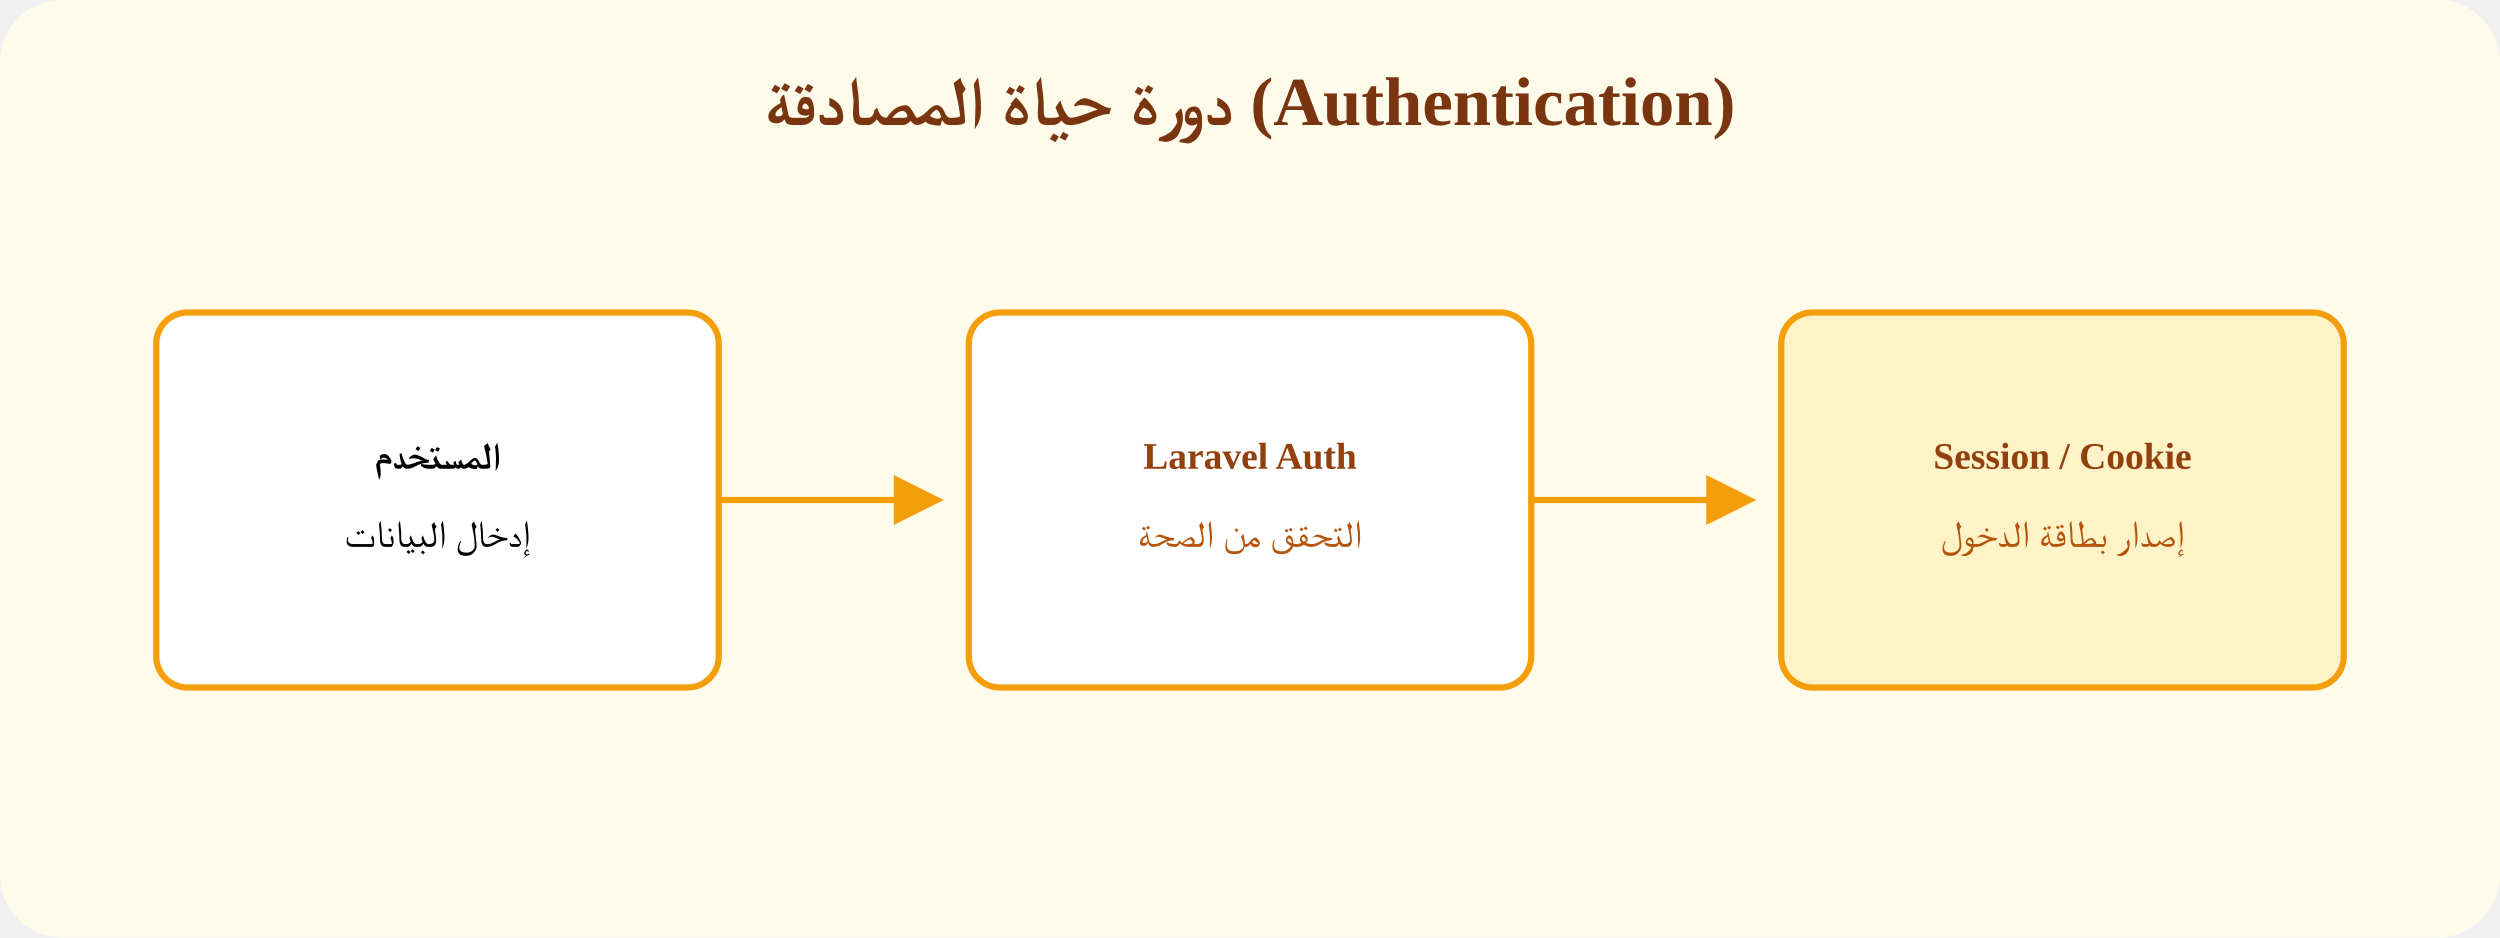
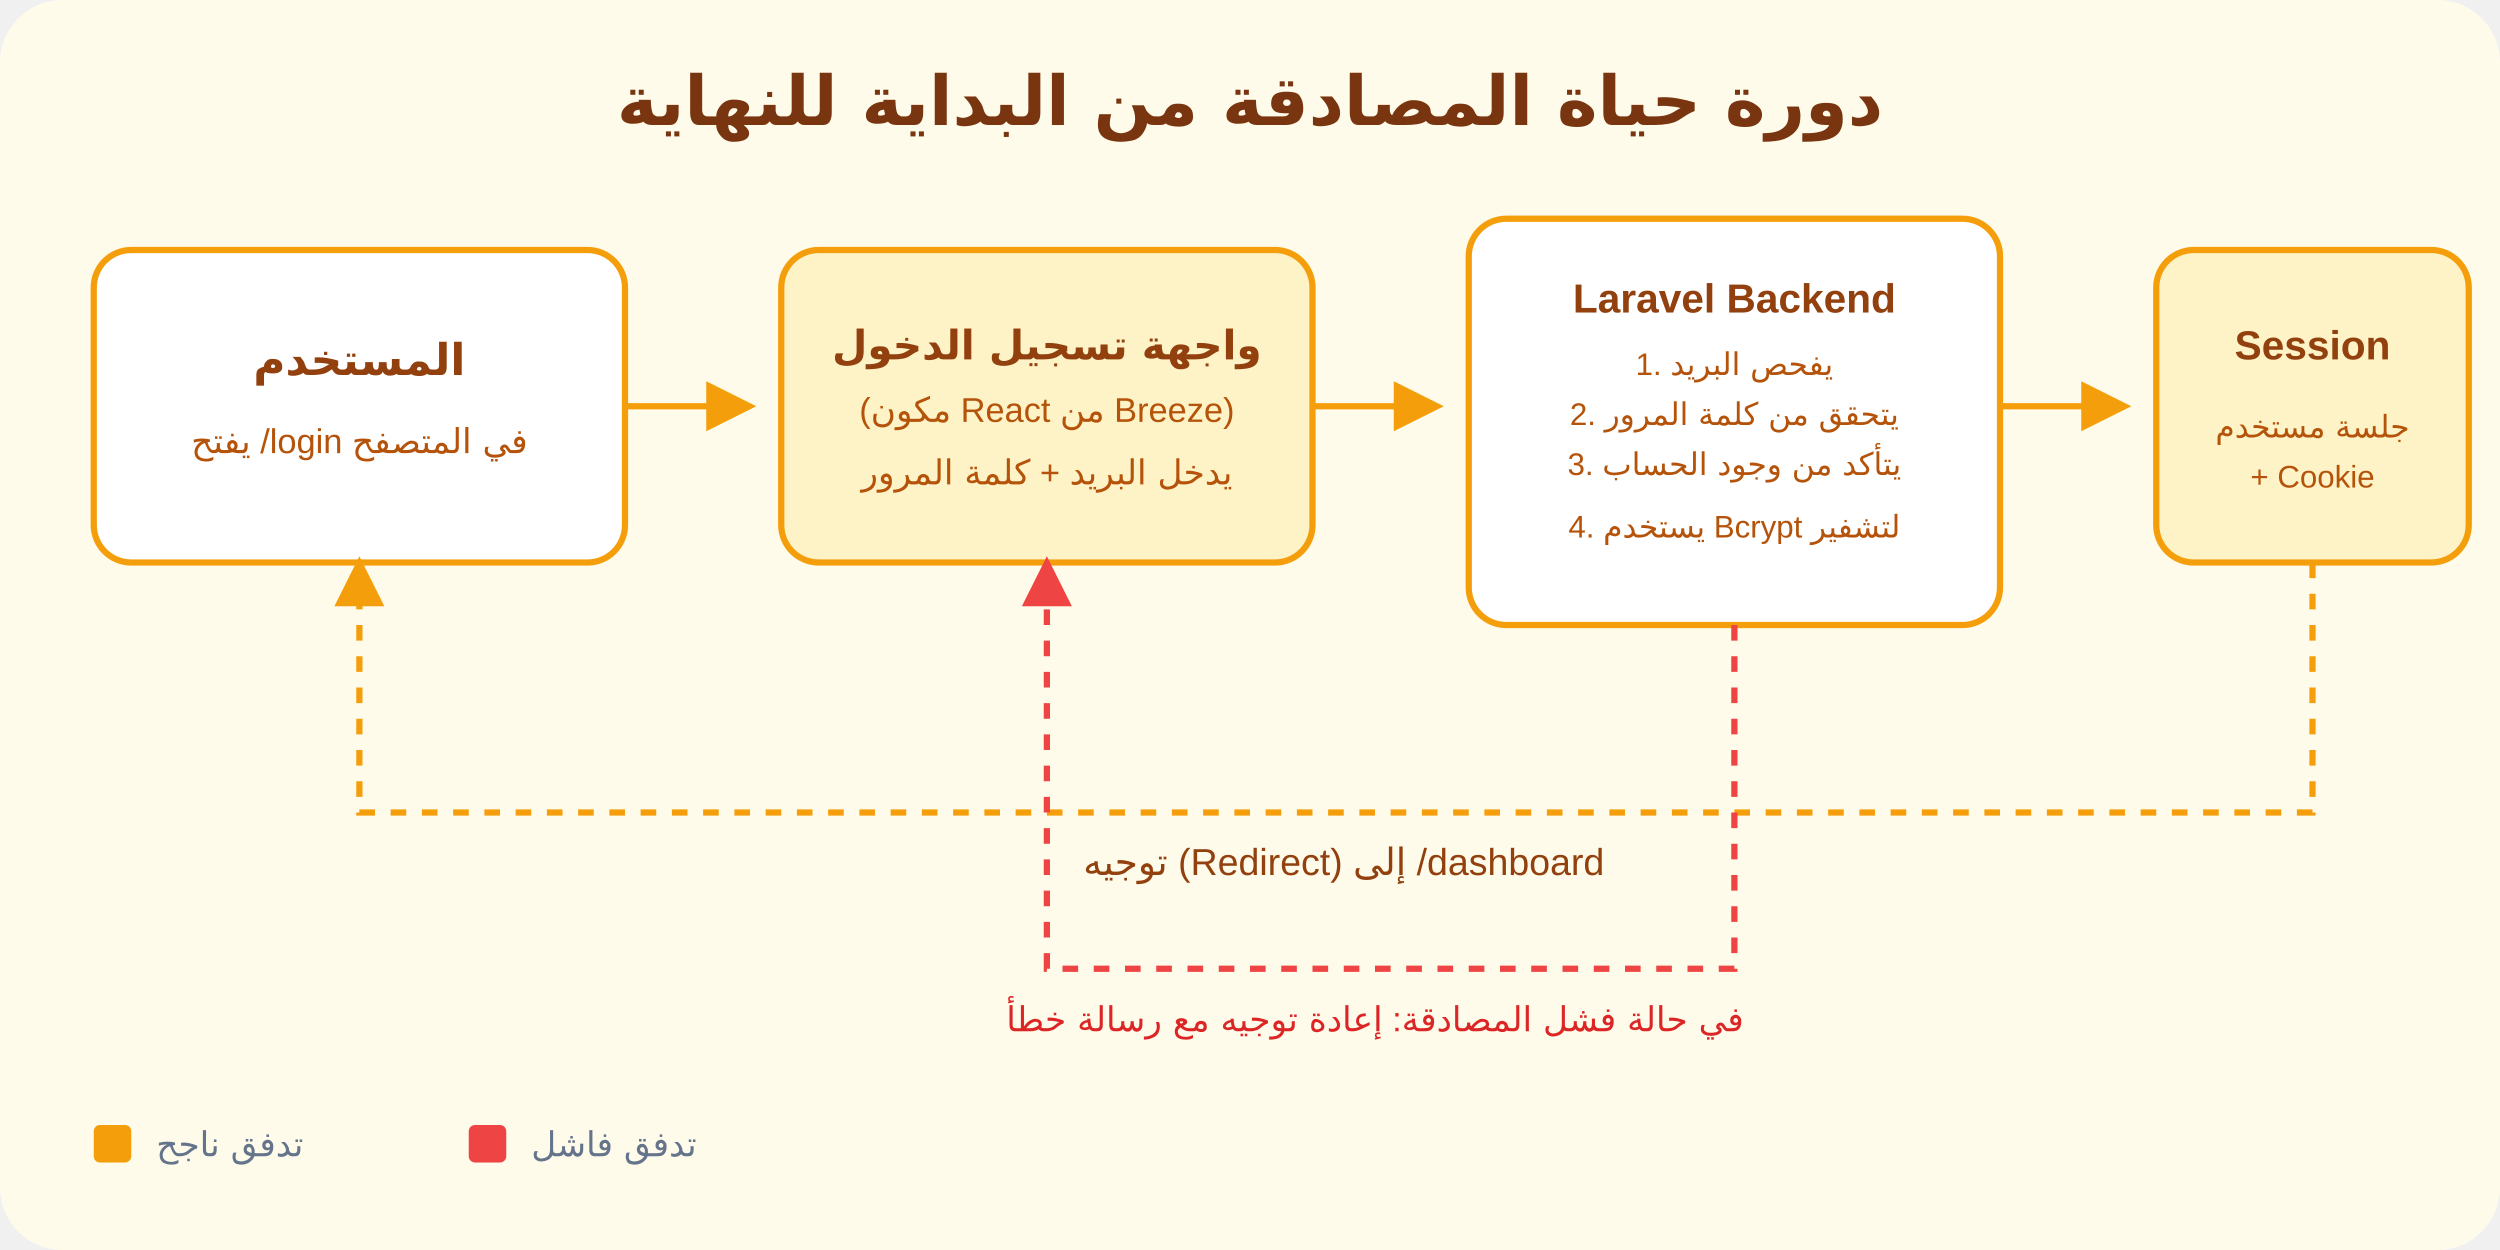
- <svg xmlns="http://www.w3.org/2000/svg" viewBox="0 0 800 300">
-   <rect width="800" height="300" fill="#fffbeb" rx="20" />
-   <rect x="50" y="100" width="180" height="120" rx="10" fill="white" stroke="#f59e0b" stroke-width="2" />
-   <text x="140" y="150" text-anchor="middle" font-weight="bold">المستخدم</text>
-   <text x="140" y="175" text-anchor="middle" font-size="12">إدخال البيانات</text>
-   <rect x="310" y="100" width="180" height="120" rx="10" fill="white" stroke="#f59e0b" stroke-width="2" />
-   <text x="400" y="150" text-anchor="middle" font-weight="bold" fill="#92400e">Laravel Auth</text>
-   <text x="400" y="175" text-anchor="middle" font-size="12" fill="#b45309">التحقق من الصحة</text>
-   <rect x="570" y="100" width="180" height="120" rx="10" fill="#fef3c7" stroke="#f59e0b" stroke-width="2" />
-   <text x="660" y="150" text-anchor="middle" font-weight="bold" fill="#92400e">Session / Cookie</text>
-   <text x="660" y="175" text-anchor="middle" font-size="12" fill="#b45309">إصدار بطاقة الدخول</text>
-   <path d="M 230 160 L 300 160" stroke="#f59e0b" stroke-width="2" marker-end="url(#arr3)" />
-   <path d="M 490 160 L 560 160" stroke="#f59e0b" stroke-width="2" marker-end="url(#arr3)" />
+ <svg xmlns="http://www.w3.org/2000/svg" viewBox="0 0 800 400">
+   <rect width="800" height="400" fill="#fffbeb" rx="20" />
+   <text x="400" y="40" text-anchor="middle" font-family="Tajawal, Arial, sans-serif" font-weight="bold" font-size="22" fill="#78350f">دورة حياة المصادقة من البداية للنهاية</text>
+   <rect x="30" y="80" width="170" height="100" rx="12" fill="white" stroke="#f59e0b" stroke-width="2" />
+   <text x="115" y="120" text-anchor="middle" font-family="Tajawal, Arial, sans-serif" font-weight="bold" font-size="14" fill="#92400e">المستخدم</text>
+   <text x="115" y="145" text-anchor="middle" font-family="Tajawal, Arial, sans-serif" font-size="11" fill="#b45309">يفتح /login في المتصفح</text>
+   <path d="M 200 130 L 240 130" stroke="#f59e0b" stroke-width="2" marker-end="url(#arr)" />
+   <rect x="250" y="80" width="170" height="100" rx="12" fill="#fef3c7" stroke="#f59e0b" stroke-width="2" />
+   <text x="335" y="115" text-anchor="middle" font-family="Tajawal, Arial, sans-serif" font-weight="bold" font-size="13" fill="#92400e">واجهة تسجيل الدخول</text>
+   <text x="335" y="135" text-anchor="middle" font-family="Tajawal, Arial, sans-serif" font-size="11" fill="#b45309">(مكون React من Breeze)</text>
+   <text x="335" y="155" text-anchor="middle" font-family="Tajawal, Arial, sans-serif" font-size="11" fill="#b45309">يدخل البريد + كلمة المرور</text>
+   <path d="M 420 130 L 460 130" stroke="#f59e0b" stroke-width="2" marker-end="url(#arr)" />
+   <rect x="470" y="70" width="170" height="130" rx="12" fill="white" stroke="#f59e0b" stroke-width="2" />
+   <text x="555" y="100" text-anchor="middle" font-family="Tajawal, Arial, sans-serif" font-weight="bold" font-size="13" fill="#92400e">Laravel Backend</text>
+   <text x="555" y="120" text-anchor="middle" font-family="Tajawal, Arial, sans-serif" font-size="10" fill="#b45309">1. يفحص البريد</text>
+   <text x="555" y="136" text-anchor="middle" font-family="Tajawal, Arial, sans-serif" font-size="10" fill="#b45309">2. يتحقق من كلمة المرور</text>
+   <text x="555" y="152" text-anchor="middle" font-family="Tajawal, Arial, sans-serif" font-size="10" fill="#b45309">3. يتأكد من وجود الحساب</text>
+   <text x="555" y="172" text-anchor="middle" font-family="Tajawal, Arial, sans-serif" font-size="10" fill="#b45309">4. يستخدم Bcrypt لتشفير</text>
+   <path d="M 640 130 L 680 130" stroke="#f59e0b" stroke-width="2" marker-end="url(#arr)" />
+   <rect x="690" y="80" width="100" height="100" rx="12" fill="#fef3c7" stroke="#f59e0b" stroke-width="2" />
+   <text x="740" y="115" text-anchor="middle" font-family="Tajawal, Arial, sans-serif" font-weight="bold" font-size="13" fill="#92400e">Session</text>
+   <text x="740" y="140" text-anchor="middle" font-family="Tajawal, Arial, sans-serif" font-size="10" fill="#b45309">جلسة مستخدم</text>
+   <text x="740" y="156" text-anchor="middle" font-family="Tajawal, Arial, sans-serif" font-size="10" fill="#b45309">+ Cookie</text>
+   <path d="M 740 180 L 740 260 L 115 260 L 115 180" stroke="#f59e0b" stroke-width="2" stroke-dasharray="5 5" fill="none" marker-end="url(#arr)" />
+   <text x="430" y="280" text-anchor="middle" font-family="Tajawal, Arial, sans-serif" font-size="12" fill="#92400e">توجيه (Redirect) إلى /dashboard</text>
+   <path d="M 555 200 L 555 310 L 335 310 L 335 180" stroke="#ef4444" stroke-width="2" stroke-dasharray="5 5" fill="none" marker-end="url(#arr2)" />
+   <text x="440" y="330" text-anchor="middle" font-family="Tajawal, Arial, sans-serif" font-size="11" fill="#dc2626">في حالة فشل المصادقة: إعادة توجيه مع رسالة خطأ</text>
+   <rect x="30" y="360" width="12" height="12" fill="#f59e0b" rx="2" />
+   <text x="50" y="370" font-family="Tajawal, Arial, sans-serif" font-size="11" fill="#64748b">تدفق ناجح</text>
+   <rect x="150" y="360" width="12" height="12" fill="#ef4444" rx="2" />
+   <text x="170" y="370" font-family="Tajawal, Arial, sans-serif" font-size="11" fill="#64748b">تدفق فاشل</text>
  <defs>
-     <marker id="arr3" markerWidth="8" markerHeight="8" refX="7" refY="4" orient="auto">
+     <marker id="arr" markerWidth="8" markerHeight="8" refX="7" refY="4" orient="auto">
      <path d="M0,0 L8,4 L0,8 z" fill="#f59e0b" />
    </marker>
+     <marker id="arr2" markerWidth="8" markerHeight="8" refX="7" refY="4" orient="auto">
+       <path d="M0,0 L8,4 L0,8 z" fill="#ef4444" />
+     </marker>
  </defs>
-   <text x="400" y="40" text-anchor="middle" font-weight="bold" font-size="22" fill="#78350f">دورة حياة المصادقة (Authentication)</text>
</svg>
